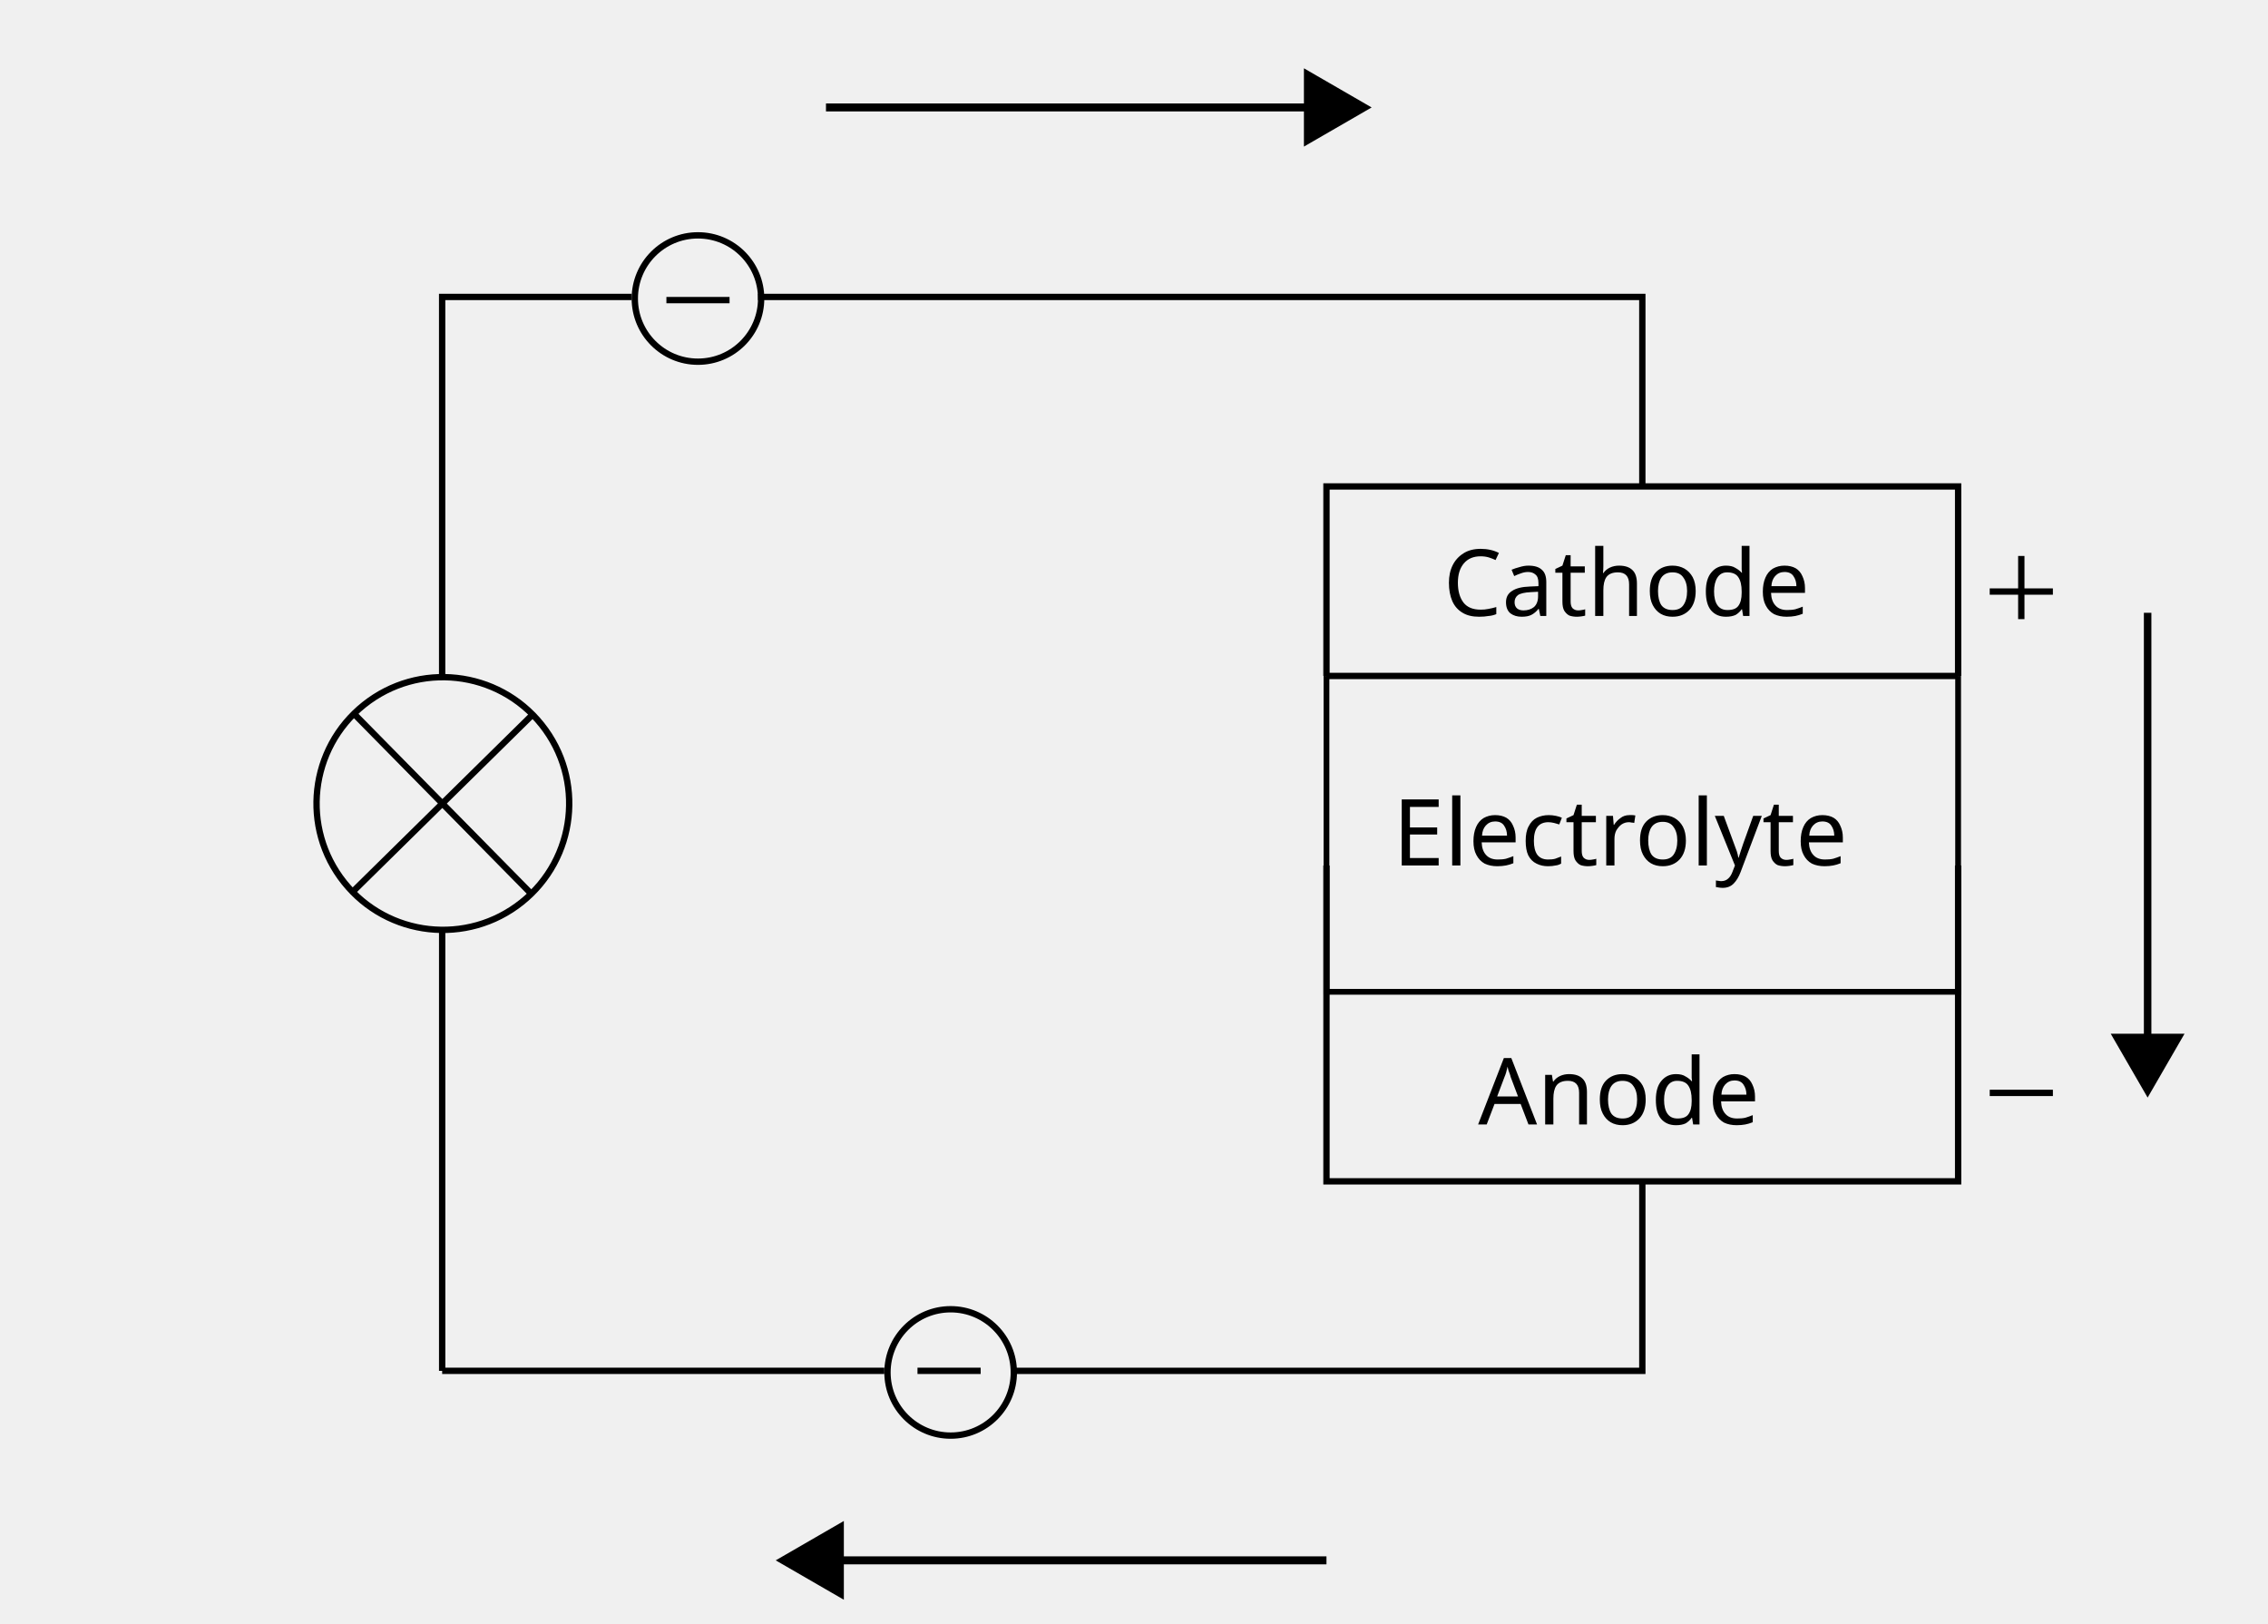
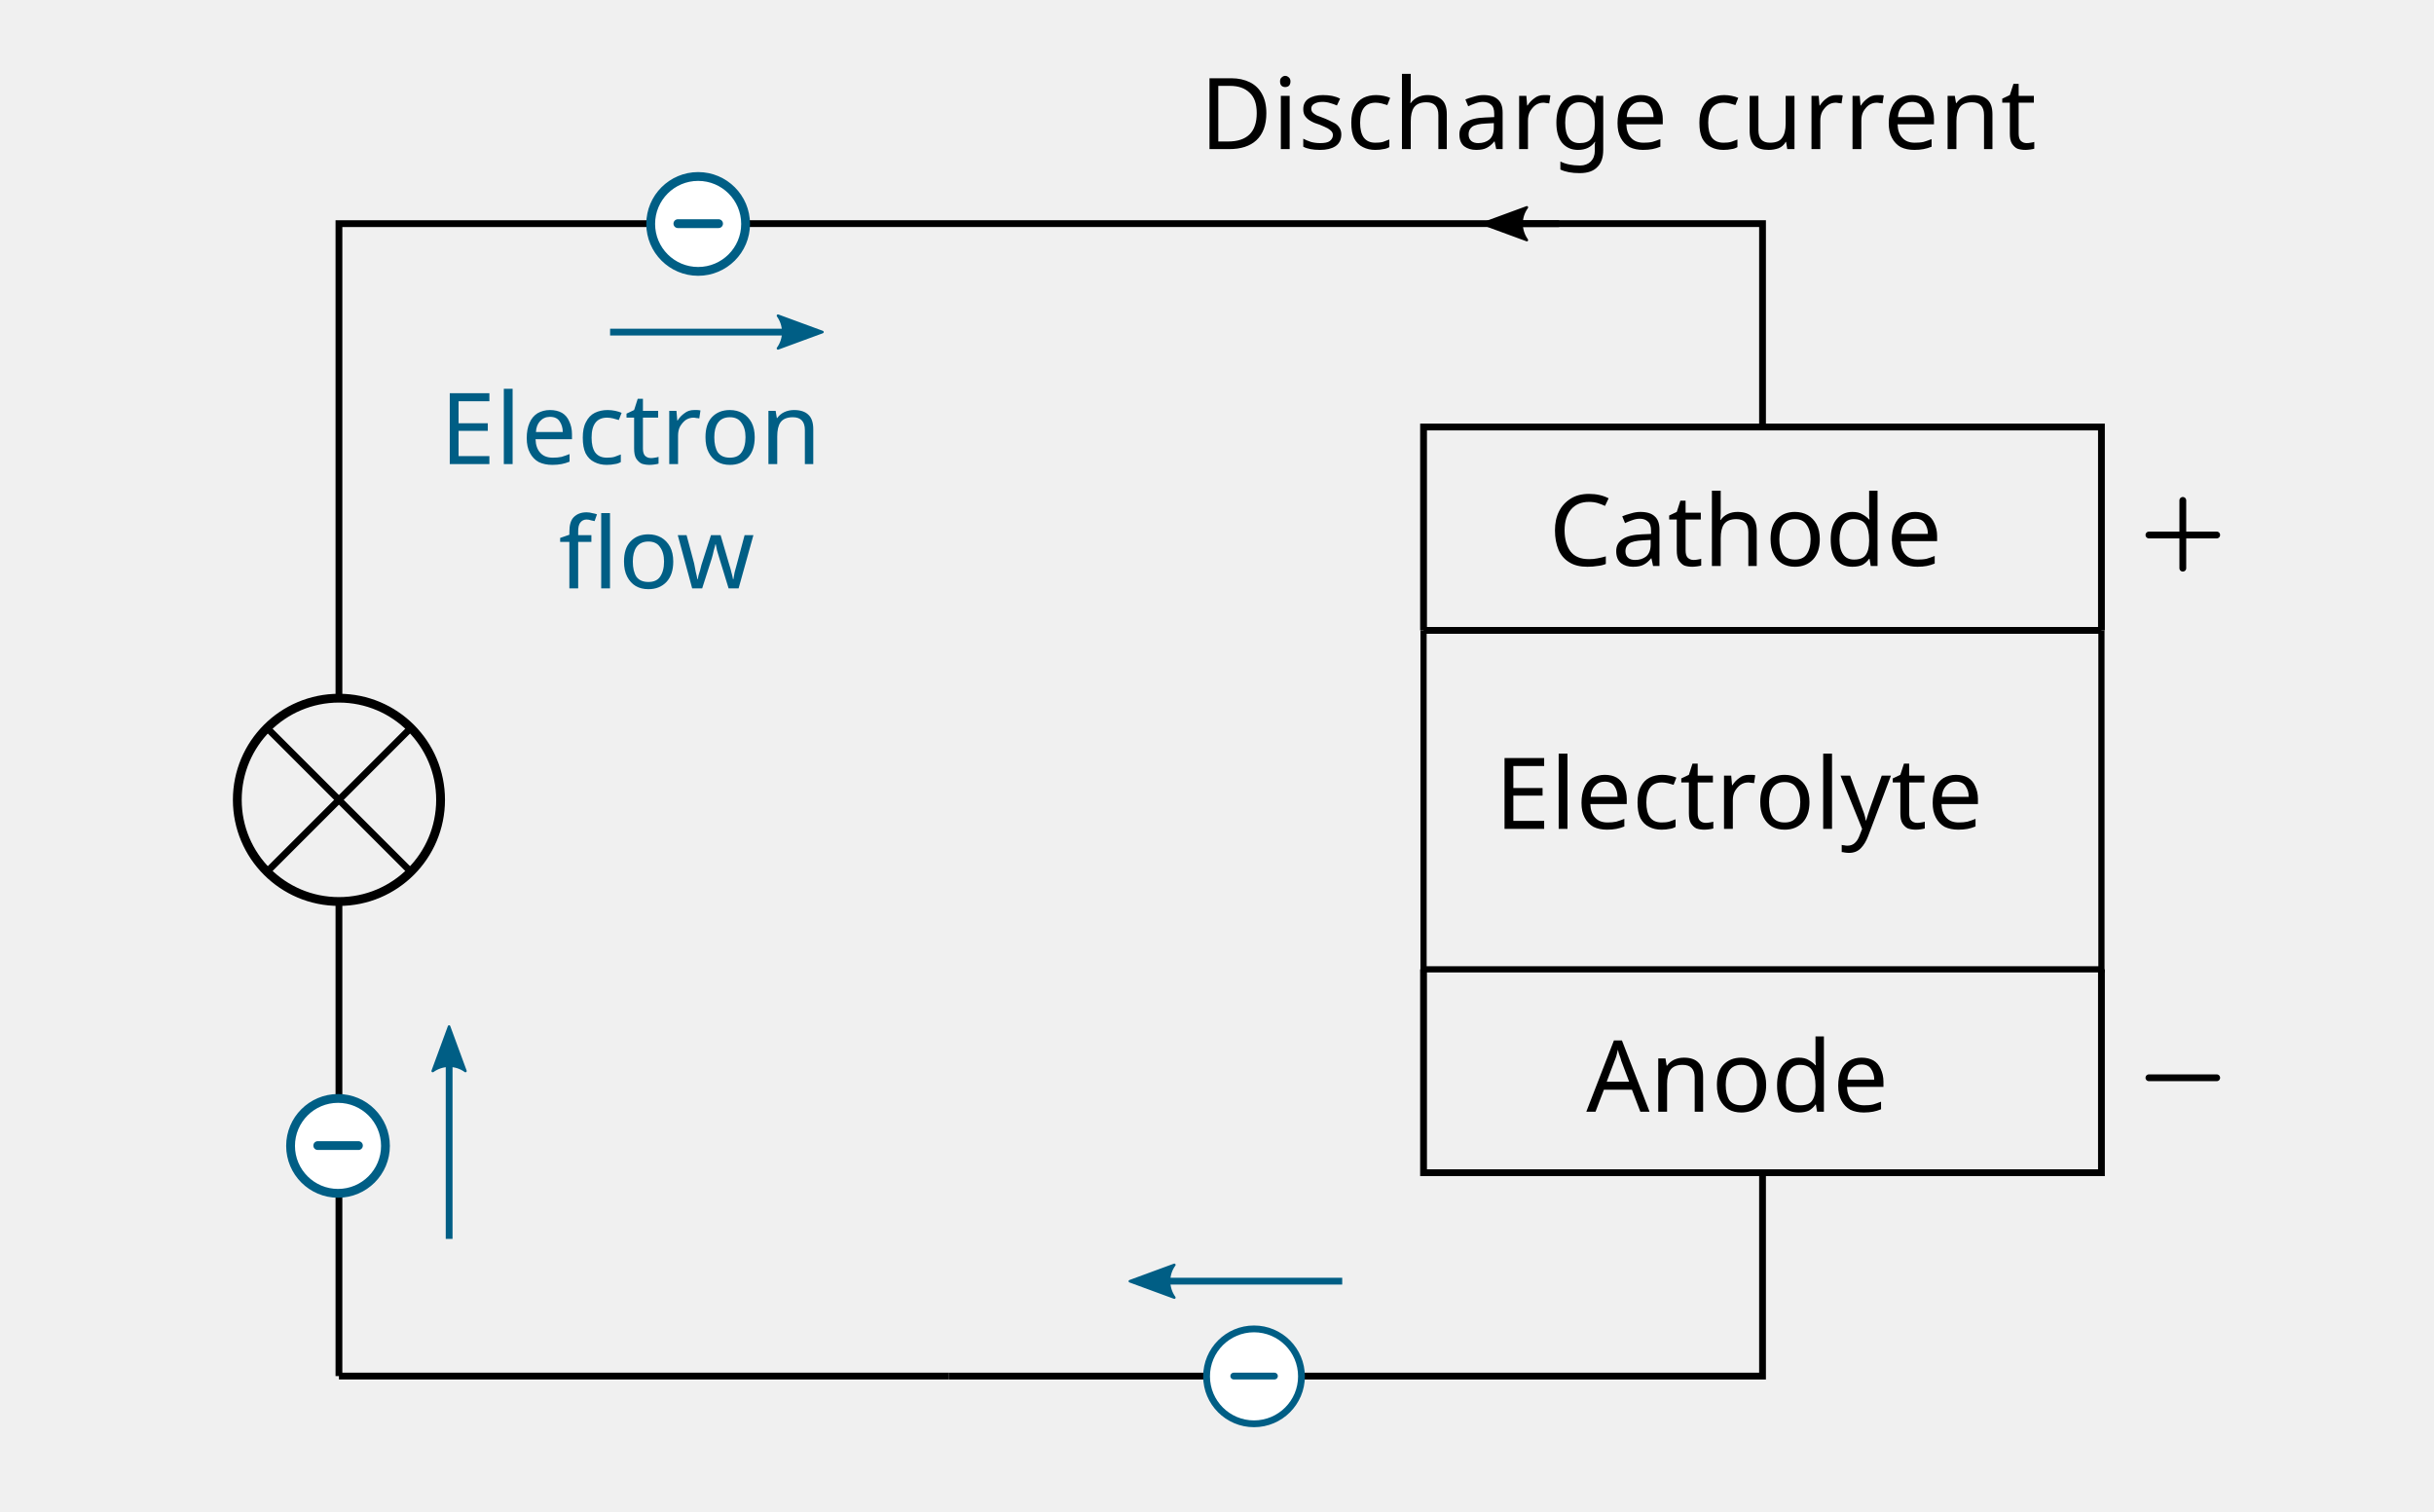
- <svg xmlns="http://www.w3.org/2000/svg" xmlns:ns1="http://www.openswatchbook.org/uri/2009/osb" width="95mm" height="68mm" viewBox="0 0 95 68" version="1.1" id="svg5625" style="enable-background:new">
+ <svg xmlns="http://www.w3.org/2000/svg" xmlns:ns1="http://www.openswatchbook.org/uri/2009/osb" width="95mm" height="59mm" viewBox="0 0 95 59" version="1.1" id="svg5625" style="enable-background:new">
  <defs id="defs5619">
-     <marker orient="auto" refY="0" refX="0" id="marker2254" style="overflow:visible">
-       <path id="path2252" d="M 5.77,0 -2.88,5 V -5 Z" style="fill:#000000;fill-opacity:1;fill-rule:evenodd;stroke:#000000;stroke-width:1pt;stroke-opacity:1" transform="scale(0.8)" />
+     <marker style="overflow:visible" id="marker2954" refX="0" refY="0" orient="auto">
+       <path transform="scale(0.8)" style="fill:#000000;fill-opacity:1;fill-rule:evenodd;stroke:#000000;stroke-width:1pt;stroke-opacity:1" d="M 5.77,0 -2.88,5 V -5 Z" id="path2952" />
    </marker>
-     <marker style="overflow:visible" id="marker1984" refX="0" refY="0" orient="auto">
-       <path transform="scale(0.8)" style="fill:#000000;fill-opacity:1;fill-rule:evenodd;stroke:#000000;stroke-width:1pt;stroke-opacity:1" d="M 5.77,0 -2.88,5 V -5 Z" id="path1982" />
+     <marker style="overflow:visible" id="marker2782" refX="0" refY="0" orient="auto">
+       <path transform="scale(0.8)" style="fill:#000000;fill-opacity:1;fill-rule:evenodd;stroke:#000000;stroke-width:1pt;stroke-opacity:1" d="M 5.77,0 -2.88,5 V -5 Z" id="path2780" />
    </marker>
-     <marker orient="auto" refY="0" refX="0" id="marker5250" style="overflow:visible">
-       <path id="path5248" d="M 5.77,0 -2.88,5 V -5 Z" style="fill:#000000;fill-opacity:1;fill-rule:evenodd;stroke:#000000;stroke-width:1pt;stroke-opacity:1" transform="scale(0.8)" />
+     <marker style="overflow:visible" id="marker2628" refX="0" refY="0" orient="auto">
+       <path transform="scale(0.8)" style="fill:#000000;fill-opacity:1;fill-rule:evenodd;stroke:#000000;stroke-width:1pt;stroke-opacity:1" d="M 5.77,0 -2.88,5 V -5 Z" id="path2626" />
+     </marker>
+     <marker style="overflow:visible" id="marker2222" refX="0" refY="0" orient="auto">
+       <path transform="scale(0.8)" style="fill:#000000;fill-opacity:1;fill-rule:evenodd;stroke:#000000;stroke-width:1pt;stroke-opacity:1" d="M 5.77,0 -2.88,5 V -5 Z" id="path2220" />
+     </marker>
+     <marker orient="auto" refY="0" refX="0" id="marker2128" style="overflow:visible">
+       <path id="path2126" style="fill:#000000;fill-opacity:1;fill-rule:evenodd;stroke:#000000;stroke-width:0.625;stroke-linejoin:round;stroke-opacity:1" d="M 8.719,4.034 -2.207,0.016 8.719,-4.002 c -1.745,2.372 -1.735,5.617 -6e-7,8.035 z" transform="scale(-0.6)" />
+     </marker>
+     <marker orient="auto" refY="0" refX="0" id="TriangleOutM" style="overflow:visible">
+       <path id="path1237" d="M 5.77,0 -2.88,5 V -5 Z" style="fill:#000000;fill-opacity:1;fill-rule:evenodd;stroke:#000000;stroke-width:1pt;stroke-opacity:1" transform="scale(0.4)" />
+     </marker>
+     <marker orient="auto" refY="0" refX="0" id="Arrow2Mend" style="overflow:visible">
+       <path id="path1119" style="fill:#005e85;fill-opacity:1;fill-rule:evenodd;stroke:#005e85;stroke-width:0.625;stroke-linejoin:round;stroke-opacity:1" d="M 8.719,4.034 -2.207,0.016 8.719,-4.002 c -1.745,2.372 -1.735,5.617 -6e-7,8.035 z" transform="scale(-0.6)" />
+     </marker>
+     <marker style="overflow:visible" id="marker1064" refX="0" refY="0" orient="auto">
+       <path transform="scale(0.8)" style="fill:#000000;fill-opacity:1;fill-rule:evenodd;stroke:#000000;stroke-width:1pt;stroke-opacity:1" d="M 5.77,0 -2.88,5 V -5 Z" id="path1062" />
    </marker>
    <marker orient="auto" refY="0" refX="0" id="EmptyTriangleOutL" style="overflow:visible">
      <path id="path3908" d="M 5.77,0 -2.88,5 V -5 Z" style="fill:#ffffff;fill-rule:evenodd;stroke:#000000;stroke-width:1pt;stroke-opacity:1" transform="matrix(0.8,0,0,0.8,-4.8,0)" />
    </marker>
    <marker orient="auto" refY="0" refX="0" id="Arrow1Lend" style="overflow:visible">
      <path id="path3751" d="M 0,0 5,-5 -12.5,0 5,5 Z" style="fill:#000000;fill-opacity:1;fill-rule:evenodd;stroke:#000000;stroke-width:1pt;stroke-opacity:1" transform="matrix(-0.8,0,0,-0.8,-10,0)" />
    </marker>
    <linearGradient id="linearGradient3575" ns1:paint="solid">
      <stop style="stop-color:#000000;stop-opacity:1;" offset="0" id="stop3573" />
    </linearGradient>
    <marker orient="auto" refY="0" refX="0" id="DotS" style="overflow:visible">
      <path id="path16850" d="m -2.5,-1 c 0,2.76 -2.24,5 -5,5 -2.76,0 -5,-2.24 -5,-5 0,-2.76 2.24,-5 5,-5 2.76,0 5,2.24 5,5 z" style="fill:#000000;fill-opacity:1;fill-rule:evenodd;stroke:#000000;stroke-width:1pt;stroke-opacity:1" transform="matrix(0.2,0,0,0.2,1.48,0.2)" />
    </marker>
    <marker orient="auto" refY="0" refX="0" id="DotM" style="overflow:visible">
      <path id="path16847" d="m -2.5,-1 c 0,2.76 -2.24,5 -5,5 -2.76,0 -5,-2.24 -5,-5 0,-2.76 2.24,-5 5,-5 2.76,0 5,2.24 5,5 z" style="fill:#000000;fill-opacity:1;fill-rule:evenodd;stroke:#000000;stroke-width:1pt;stroke-opacity:1" transform="matrix(0.4,0,0,0.4,2.96,0.4)" />
    </marker>
+     <marker orient="auto" refY="0" refX="0" id="Arrow2Mend-3" style="overflow:visible">
+       <path id="path1119-6" style="fill:#005e85;fill-opacity:1;fill-rule:evenodd;stroke:#005e85;stroke-width:0.625;stroke-linejoin:round;stroke-opacity:1" d="M 8.719,4.034 -2.207,0.016 8.719,-4.002 c -1.745,2.372 -1.735,5.617 -6e-7,8.035 z" transform="scale(-0.6)" />
+     </marker>
+     <marker orient="auto" refY="0" refX="0" id="Arrow2Mend-1" style="overflow:visible">
+       <path id="path1119-2" style="fill:#005e85;fill-opacity:1;fill-rule:evenodd;stroke:#005e85;stroke-width:0.625;stroke-linejoin:round;stroke-opacity:1" d="M 8.719,4.034 -2.207,0.016 8.719,-4.002 c -1.745,2.372 -1.735,5.617 -6e-7,8.035 z" transform="scale(-0.6)" />
+     </marker>
  </defs>
-   <g id="layer2" style="display:inline" transform="translate(0,-238.6878)">
+   <g id="layer2" style="display:inline" transform="translate(0,-247.6878)">
    <text xml:space="preserve" style="font-style:normal;font-weight:normal;font-size:4.233px;line-height:1.25;font-family:sans-serif;letter-spacing:0px;word-spacing:0px;fill:#000000;fill-opacity:1;stroke:none;stroke-width:0.265;stroke-miterlimit:4;stroke-dasharray:none" x="42.201" y="289.754" id="text17242">
      <tspan id="tspan17240" x="42.201" y="293.5" style="font-style:normal;font-variant:normal;font-weight:normal;font-stretch:normal;font-family:sans-serif;-inkscape-font-specification:sans-serif;stroke-width:0.265;stroke-miterlimit:4;stroke-dasharray:none" />
      <tspan x="42.201" y="298.792" style="font-style:normal;font-variant:normal;font-weight:normal;font-stretch:normal;font-family:sans-serif;-inkscape-font-specification:sans-serif;stroke-width:0.265;stroke-miterlimit:4;stroke-dasharray:none" id="tspan2084" />
    </text>
    <flowRoot xml:space="preserve" id="flowRoot2086" style="font-style:normal;font-variant:normal;font-weight:normal;font-stretch:normal;font-size:14.667px;line-height:1.25;font-family:sans-serif;-inkscape-font-specification:'sans-serif, Normal';font-variant-ligatures:normal;font-variant-caps:normal;font-variant-numeric:normal;text-align:start;letter-spacing:0px;word-spacing:0px;writing-mode:lr-tb;text-anchor:start;fill:#000000;fill-opacity:1;stroke:none">
      <flowRegion id="flowRegion2088">
        <rect id="rect2090" width="20" height="20" x="160" y="69.843" />
      </flowRegion>
      <flowPara id="flowPara2092" />
    </flowRoot>
    <flowRoot xml:space="preserve" id="flowRoot2094" style="font-style:normal;font-variant:normal;font-weight:normal;font-stretch:normal;font-size:14.667px;line-height:1.25;font-family:sans-serif;-inkscape-font-specification:'sans-serif, Normal';font-variant-ligatures:normal;font-variant-caps:normal;font-variant-numeric:normal;text-align:start;letter-spacing:0px;word-spacing:0px;writing-mode:lr-tb;text-anchor:start;fill:#000000;fill-opacity:1;stroke:none">
      <flowRegion id="flowRegion2096">
        <rect id="rect2098" width="60" height="40" x="170" y="49.843" />
      </flowRegion>
      <flowPara id="flowPara2100" />
    </flowRoot>
    <flowRoot xml:space="preserve" id="flowRoot2102" style="font-style:normal;font-variant:normal;font-weight:normal;font-stretch:normal;font-size:14.667px;line-height:1.25;font-family:sans-serif;-inkscape-font-specification:'sans-serif, Normal';font-variant-ligatures:normal;font-variant-caps:normal;font-variant-numeric:normal;text-align:start;letter-spacing:0px;word-spacing:0px;writing-mode:lr-tb;text-anchor:start;fill:#000000;fill-opacity:1;stroke:none">
      <flowRegion id="flowRegion2104">
        <rect id="rect2106" width="70" height="40" x="160" y="49.843" />
      </flowRegion>
      <flowPara id="flowPara2108" />
    </flowRoot>
    <text xml:space="preserve" style="font-style:normal;font-variant:normal;font-weight:normal;font-stretch:normal;font-size:3.881px;line-height:1.25;font-family:sans-serif;-inkscape-font-specification:'sans-serif, Normal';font-variant-ligatures:normal;font-variant-caps:normal;font-variant-numeric:normal;text-align:start;letter-spacing:0px;word-spacing:0px;writing-mode:lr-tb;text-anchor:start;fill:#000000;fill-opacity:1;stroke:none;stroke-width:0.265" x="101.912" y="279.271" id="text2112">
      <tspan id="tspan2110" x="101.912" y="282.705" style="stroke-width:0.265" />
    </text>
  </g>
-   <g id="layer1" transform="translate(0,-238.6878)">
+   <g id="layer1" transform="translate(0,-247.6878)">
    <flowRoot xml:space="preserve" id="flowRoot2221" style="font-style:normal;font-variant:normal;font-weight:normal;font-stretch:normal;font-size:8px;line-height:1.25;font-family:sans-serif;-inkscape-font-specification:'sans-serif, Normal';font-variant-ligatures:normal;font-variant-caps:normal;font-variant-numeric:normal;text-align:start;letter-spacing:0px;word-spacing:0px;writing-mode:lr-tb;text-anchor:start;fill:#000000;fill-opacity:1;stroke:none">
      <flowRegion id="flowRegion2223">
        <rect id="rect2225" width="3.6379788e-12" height="10" x="410" y="49.843" />
      </flowRegion>
      <flowPara id="flowPara2227" />
    </flowRoot>
    <flowRoot xml:space="preserve" id="flowRoot3732" style="font-style:normal;font-variant:normal;font-weight:normal;font-stretch:normal;font-size:8px;line-height:1.25;font-family:sans-serif;-inkscape-font-specification:'sans-serif, Normal';font-variant-ligatures:normal;font-variant-caps:normal;font-variant-numeric:normal;text-align:start;letter-spacing:0px;word-spacing:0px;writing-mode:lr-tb;text-anchor:start;fill:#000000;fill-opacity:1;stroke:none">
      <flowRegion id="flowRegion3734">
        <rect id="rect3736" width="32.25" height="22.5" x="300" y="62.843" />
      </flowRegion>
      <flowPara id="flowPara3738" />
    </flowRoot>
-     <text xml:space="preserve" style="font-style:normal;font-variant:normal;font-weight:normal;font-stretch:normal;font-size:2.822px;line-height:1.25;font-family:'Times New Roman';-inkscape-font-specification:'Times New Roman, ';font-variant-ligatures:normal;font-variant-caps:normal;font-variant-numeric:normal;text-align:start;letter-spacing:0px;word-spacing:0px;writing-mode:lr-tb;text-anchor:start;fill:#000000;fill-opacity:1;stroke:none;stroke-width:0.265" x="60.457" y="264.487" id="text849">
-       <tspan x="60.457" y="264.487" style="font-style:normal;font-variant:normal;font-weight:normal;font-stretch:normal;font-size:3.881px;font-family:sans-serif;-inkscape-font-specification:sans-serif;stroke-width:0.265" id="tspan851">Cathode</tspan>
+     <text xml:space="preserve" style="font-style:normal;font-variant:normal;font-weight:normal;font-stretch:normal;font-size:2.822px;line-height:1.25;font-family:'Times New Roman';-inkscape-font-specification:'Times New Roman, ';font-variant-ligatures:normal;font-variant-caps:normal;font-variant-numeric:normal;text-align:start;letter-spacing:0px;word-spacing:0px;writing-mode:lr-tb;text-anchor:start;fill:#000000;fill-opacity:1;stroke:none;stroke-width:0.265" x="60.457" y="269.778" id="text849">
+       <tspan x="60.457" y="269.778" style="font-style:normal;font-variant:normal;font-weight:normal;font-stretch:normal;font-size:3.881px;font-family:sans-serif;-inkscape-font-specification:sans-serif;stroke-width:0.265" id="tspan851">Cathode</tspan>
    </text>
-     <text xml:space="preserve" style="font-style:normal;font-variant:normal;font-weight:normal;font-stretch:normal;font-size:2.822px;line-height:1.25;font-family:'Times New Roman';-inkscape-font-specification:'Times New Roman, ';font-variant-ligatures:normal;font-variant-caps:normal;font-variant-numeric:normal;text-align:start;letter-spacing:0px;word-spacing:0px;writing-mode:lr-tb;text-anchor:start;fill:#000000;fill-opacity:1;stroke:none;stroke-width:0.265" x="58.341" y="274.938" id="text857">
-       <tspan id="tspan855" x="58.341" y="274.938" style="font-style:normal;font-variant:normal;font-weight:normal;font-stretch:normal;font-size:3.881px;font-family:sans-serif;-inkscape-font-specification:sans-serif;stroke-width:0.265">Electrolyte</tspan>
+     <text xml:space="preserve" style="font-style:normal;font-variant:normal;font-weight:normal;font-stretch:normal;font-size:2.822px;line-height:1.25;font-family:'Times New Roman';-inkscape-font-specification:'Times New Roman, ';font-variant-ligatures:normal;font-variant-caps:normal;font-variant-numeric:normal;text-align:start;letter-spacing:0px;word-spacing:0px;writing-mode:lr-tb;text-anchor:start;fill:#000000;fill-opacity:1;stroke:none;stroke-width:0.265" x="58.349" y="280.038" id="text857">
+       <tspan id="tspan855" x="58.349" y="280.038" style="font-style:normal;font-variant:normal;font-weight:normal;font-stretch:normal;font-size:3.881px;font-family:sans-serif;-inkscape-font-specification:sans-serif;stroke-width:0.265">Electrolyte</tspan>
    </text>
-     <text xml:space="preserve" style="font-style:normal;font-variant:normal;font-weight:normal;font-stretch:normal;font-size:2.822px;line-height:1.25;font-family:'Times New Roman';-inkscape-font-specification:'Times New Roman, ';font-variant-ligatures:normal;font-variant-caps:normal;font-variant-numeric:normal;text-align:start;letter-spacing:0px;word-spacing:0px;writing-mode:lr-tb;text-anchor:start;fill:#000000;fill-opacity:1;stroke:none;stroke-width:0.265" x="61.913" y="285.786" id="text861">
-       <tspan id="tspan859" x="61.913" y="285.786" style="font-style:normal;font-variant:normal;font-weight:normal;font-stretch:normal;font-size:3.881px;font-family:sans-serif;-inkscape-font-specification:sans-serif;stroke-width:0.265">Anode</tspan>
+     <text xml:space="preserve" style="font-style:normal;font-variant:normal;font-weight:normal;font-stretch:normal;font-size:2.822px;line-height:1.25;font-family:'Times New Roman';-inkscape-font-specification:'Times New Roman, ';font-variant-ligatures:normal;font-variant-caps:normal;font-variant-numeric:normal;text-align:start;letter-spacing:0px;word-spacing:0px;writing-mode:lr-tb;text-anchor:start;fill:#000000;fill-opacity:1;stroke:none;stroke-width:0.265" x="61.913" y="291.077" id="text861">
+       <tspan id="tspan859" x="61.913" y="291.077" style="font-style:normal;font-variant:normal;font-weight:normal;font-stretch:normal;font-size:3.881px;font-family:sans-serif;-inkscape-font-specification:sans-serif;stroke-width:0.265">Anode</tspan>
    </text>
-     <g id="g879" transform="translate(22.48937,10.87258)">
-       <path id="path873" d="m 60.854,252.592 h 2.646" style="fill:none;stroke:#000000;stroke-width:0.265px;stroke-linecap:butt;stroke-linejoin:miter;stroke-opacity:1" />
-       <path id="path875" d="m 62.177,251.101 v 2.646" style="fill:none;stroke:#000000;stroke-width:0.265px;stroke-linecap:butt;stroke-linejoin:miter;stroke-opacity:1" />
+     <path style="fill:none;stroke:#000000;stroke-width:0.265;stroke-linecap:round;stroke-linejoin:miter;stroke-miterlimit:4;stroke-dasharray:none;stroke-opacity:1" d="M 83.873,268.569 H 86.519" id="path873" />
+     <path style="fill:none;stroke:#000000;stroke-width:0.265;stroke-linecap:round;stroke-linejoin:miter;stroke-miterlimit:4;stroke-dasharray:none;stroke-opacity:1" d="m 85.196,267.218 v 2.646" id="path875" />
+     <path style="fill:none;stroke:#000000;stroke-width:0.265;stroke-linecap:round;stroke-linejoin:miter;stroke-miterlimit:4;stroke-dasharray:none;stroke-opacity:1" d="m 83.873,289.754 h 2.646" id="path881" />
+     <path style="fill:none;stroke:#005e85;stroke-width:0.265;stroke-linecap:butt;stroke-linejoin:miter;stroke-miterlimit:4;stroke-dasharray:none;stroke-opacity:1;marker-end:url(#Arrow2Mend)" d="m 52.387,297.692 h -7.938" id="path1974" />
+     <path style="fill:none;stroke:#000000;stroke-width:0.265;stroke-linecap:butt;stroke-linejoin:miter;stroke-miterlimit:4;stroke-dasharray:none;stroke-opacity:1;marker-end:url(#marker2128)" d="M 60.854,256.417 H 58.208" id="path2244" />
+     <path style="fill:none;stroke:#000000;stroke-width:0.242px;stroke-linecap:butt;stroke-linejoin:miter;stroke-opacity:1" d="m 55.562,272.292 v 13.229 h 26.458 v -13.229" id="path1312" />
+     <path style="fill:none;stroke:#000000;stroke-width:0.265px;stroke-linecap:butt;stroke-linejoin:miter;stroke-opacity:1" d="m 55.562,285.521 v 7.938 h 26.458 v -7.938" id="path1318" />
+     <path style="fill:none;stroke:#000000;stroke-width:0.265px;stroke-linecap:butt;stroke-linejoin:miter;stroke-opacity:1" d="M 55.562,272.292 H 82.021" id="path1862" />
+     <path style="fill:none;stroke:#000000;stroke-width:0.265px;stroke-linecap:butt;stroke-linejoin:miter;stroke-opacity:1" d="m 55.562,272.292 v -7.938 h 26.458 v 7.938" id="path2170" />
+     <path style="fill:none;stroke:#000000;stroke-width:0.265px;stroke-linecap:butt;stroke-linejoin:miter;stroke-opacity:1" d="m 68.792,293.459 v 7.938 h -31.75" id="path2502" />
+     <path style="fill:none;stroke:#000000;stroke-width:0.265px;stroke-linecap:butt;stroke-linejoin:miter;stroke-opacity:1" d="m 68.792,264.354 v -7.938 h -39.688" id="path2504" />
+     <path style="fill:none;stroke:#000000;stroke-width:0.265;stroke-linecap:butt;stroke-linejoin:miter;stroke-miterlimit:4;stroke-dasharray:none;stroke-opacity:1" d="M 26.458,256.417 H 13.229 v 18.521" id="path2996" />
+     <path style="fill:none;stroke:#000000;stroke-width:0.265;stroke-linecap:butt;stroke-linejoin:round;stroke-miterlimit:4;stroke-dasharray:none;stroke-opacity:1" d="m 13.229,282.875 -1e-6,18.521" id="path2998" />
+     <path style="fill:none;stroke:#000000;stroke-width:0.265px;stroke-linecap:butt;stroke-linejoin:miter;stroke-opacity:1" d="m 13.229,301.396 h 23.812" id="path3008" />
+     <text xml:space="preserve" style="font-style:normal;font-weight:normal;font-size:3.881px;line-height:1.25;font-family:sans-serif;text-align:center;letter-spacing:0px;word-spacing:0px;text-anchor:middle;fill:#005e85;fill-opacity:1;stroke:none;stroke-width:0.265" x="28.151" y="265.801" id="text3162">
+       <tspan id="tspan3160" x="28.151" y="265.801" style="text-align:center;text-anchor:middle;fill:#005e85;fill-opacity:1;stroke-width:0.265">Electron</tspan>
+       <tspan x="28.151" y="270.652" style="text-align:center;text-anchor:middle;fill:#005e85;fill-opacity:1;stroke-width:0.265" id="tspan5769">flow</tspan>
+     </text>
+     <path style="fill:none;stroke:#005e85;stroke-width:0.265;stroke-linecap:butt;stroke-linejoin:miter;stroke-miterlimit:4;stroke-dasharray:none;stroke-opacity:1;marker-end:url(#Arrow2Mend-3);enable-background:new" d="M 23.812,260.65 H 31.75" id="path1974-7" />
+     <text xml:space="preserve" style="font-style:normal;font-weight:normal;font-size:3.881px;line-height:1.25;font-family:sans-serif;letter-spacing:0px;word-spacing:0px;fill:#000000;fill-opacity:1;stroke:none;stroke-width:0.265" x="46.831" y="253.507" id="text7465">
+       <tspan id="tspan7463" x="46.831" y="253.507" style="stroke-width:0.265">Discharge current</tspan>
+     </text>
+     <ellipse cx="13.229" cy="278.906" ry="3.968" rx="3.967" style="fill:none;stroke:#000000;stroke-width:0.344;stroke-linecap:round;stroke-linejoin:round;stroke-miterlimit:4;stroke-dasharray:none" id="path5396-0-3" />
+     <path d="m 16.007,276.128 -5.556,5.556" style="fill:#ffffff;fill-rule:evenodd;stroke:#000000;stroke-width:0.265;stroke-linecap:round;stroke-linejoin:round;stroke-miterlimit:4;stroke-dasharray:none" id="path1450-1-5-3-4-1-6-1-6-1-5-3-8-3" />
+     <path d="m 16.007,281.685 -5.556,-5.556" style="fill:#ffffff;fill-rule:evenodd;stroke:#000000;stroke-width:0.265;stroke-linecap:round;stroke-linejoin:round;stroke-miterlimit:4;stroke-dasharray:none" id="path1450-1-5-3-4-1-6-1-6-1-5-3-8-3-5" />
+     <circle style="fill:#ffffff;fill-opacity:1;stroke:#005e85;stroke-width:0.344;stroke-linecap:butt;stroke-linejoin:round;stroke-miterlimit:4;stroke-dasharray:none;stroke-dashoffset:0;stroke-opacity:1" id="path7485" cx="27.249" cy="256.428" r="1.852" />
+     <path style="fill:none;stroke:#005e85;stroke-width:0.344;stroke-linecap:round;stroke-linejoin:miter;stroke-miterlimit:4;stroke-dasharray:none;stroke-opacity:1" d="m 26.458,256.417 h 1.588" id="path7487" />
+     <path style="fill:none;stroke:#005e85;stroke-width:0.265;stroke-linecap:butt;stroke-linejoin:miter;stroke-miterlimit:4;stroke-dasharray:none;stroke-opacity:1;marker-end:url(#Arrow2Mend-1);enable-background:new" d="m 17.53,296.042 v -7.938" id="path1974-70" />
+     <circle style="fill:#ffffff;fill-opacity:1;stroke:#005e85;stroke-width:0.344;stroke-linecap:butt;stroke-linejoin:round;stroke-miterlimit:4;stroke-dasharray:none;stroke-dashoffset:0;stroke-opacity:1" id="path7485-3" cx="13.193" cy="292.412" r="1.852" />
+     <path style="fill:none;stroke:#005e85;stroke-width:0.344;stroke-linecap:round;stroke-linejoin:miter;stroke-miterlimit:4;stroke-dasharray:none;stroke-opacity:1" d="m 12.402,292.4 h 1.588" id="path7487-6" />
+     <g transform="translate(21.69582,44.97917)" style="enable-background:new" id="g9061-0">
+       <circle r="1.852" cy="256.428" cx="27.249" id="path7485-6" style="fill:#ffffff;fill-opacity:1;stroke:#005e85;stroke-width:0.265;stroke-linecap:butt;stroke-linejoin:round;stroke-miterlimit:4;stroke-dasharray:none;stroke-dashoffset:0;stroke-opacity:1" />
+       <path id="path7487-2" d="m 26.458,256.417 h 1.588" style="fill:none;stroke:#005e85;stroke-width:0.265;stroke-linecap:round;stroke-linejoin:miter;stroke-miterlimit:4;stroke-dasharray:none;stroke-opacity:1" />
    </g>
-     <path style="fill:none;stroke:#000000;stroke-width:0.265px;stroke-linecap:butt;stroke-linejoin:miter;stroke-opacity:1" d="m 83.344,284.463 h 2.646" id="path881" />
-     <path style="fill:none;stroke:#000000;stroke-width:0.314;stroke-linecap:butt;stroke-linejoin:miter;stroke-miterlimit:4;stroke-dasharray:none;stroke-opacity:1;marker-end:url(#marker5250)" d="m 89.958,264.354 v 18.521" id="path885" />
-     <path style="fill:none;stroke:#000000;stroke-width:0.333px;stroke-linecap:butt;stroke-linejoin:miter;stroke-opacity:1;marker-end:url(#marker1984)" d="M 34.598,243.188 H 55.562" id="path1974" />
-     <path style="fill:none;stroke:#000000;stroke-width:0.335px;stroke-linecap:butt;stroke-linejoin:miter;stroke-opacity:1;marker-end:url(#marker2254)" d="M 55.562,304.042 H 34.396" id="path2244" />
-     <path style="fill:none;stroke:#000000;stroke-width:0.242px;stroke-linecap:butt;stroke-linejoin:miter;stroke-opacity:1" d="m 55.562,267 v 13.229 h 26.458 v -13.229" id="path1312" />
-     <path style="fill:none;stroke:#000000;stroke-width:0.265px;stroke-linecap:butt;stroke-linejoin:miter;stroke-opacity:1" d="m 55.562,274.938 v 13.229 h 26.458 v -13.229" id="path1318" />
-     <path style="fill:none;stroke:#000000;stroke-width:0.265px;stroke-linecap:butt;stroke-linejoin:miter;stroke-opacity:1" d="M 55.562,267 H 82.021" id="path1862" />
-     <path style="fill:none;stroke:#000000;stroke-width:0.265px;stroke-linecap:butt;stroke-linejoin:miter;stroke-opacity:1" d="m 55.562,267 v -7.938 h 26.458 v 7.938" id="path2170" />
-     <path style="fill:none;stroke:#000000;stroke-width:0.265px;stroke-linecap:butt;stroke-linejoin:miter;stroke-opacity:1" d="m 68.792,288.167 v 7.938 H 42.333" id="path2502" />
-     <path style="fill:none;stroke:#000000;stroke-width:0.265px;stroke-linecap:butt;stroke-linejoin:miter;stroke-opacity:1" d="m 68.792,259.063 v -7.938 H 31.75" id="path2504" />
-     <g id="g2966" transform="translate(5.423958,-2.579687)">
-       <circle r="2.646" cy="253.771" cx="23.812" id="path2960" style="fill:none;fill-opacity:1;stroke:#000000;stroke-width:0.265;stroke-linejoin:round;stroke-miterlimit:4;stroke-dasharray:none;stroke-opacity:1" />
-       <path id="path2962" d="M 25.135,253.837 H 22.49" style="fill:none;stroke:#000000;stroke-width:0.265px;stroke-linecap:butt;stroke-linejoin:miter;stroke-opacity:1" />
-     </g>
-     <g id="g2992" transform="rotate(5.630221,15.93192,325.6087)">
-       <circle transform="rotate(-44.24318)" r="5.292" cy="204.39" cx="-180.478" id="path2975" style="fill:none;fill-opacity:1;stroke:#000000;stroke-width:0.265;stroke-linejoin:round;stroke-miterlimit:4;stroke-dasharray:none;stroke-opacity:1" />
-     </g>
-     <path style="fill:none;stroke:#000000;stroke-width:0.265px;stroke-linecap:butt;stroke-linejoin:miter;stroke-opacity:1" d="m 14.815,268.571 7.426,7.54" id="path2983" />
-     <path style="fill:none;stroke:#000000;stroke-width:0.265px;stroke-linecap:butt;stroke-linejoin:miter;stroke-opacity:1" d="m 22.299,268.628 -7.54,7.426" id="path2985" />
-     <path style="fill:none;stroke:#000000;stroke-width:0.265px;stroke-linecap:butt;stroke-linejoin:miter;stroke-opacity:1" d="m 26.458,251.125 h -7.938 v 15.875" id="path2996" />
-     <path style="fill:none;stroke:#000000;stroke-width:0.265px;stroke-linecap:butt;stroke-linejoin:miter;stroke-opacity:1" d="m 18.521,277.584 v 18.521" id="path2998" />
-     <circle style="fill:none;fill-opacity:1;stroke:#000000;stroke-width:0.265;stroke-linejoin:round;stroke-miterlimit:4;stroke-dasharray:none;stroke-opacity:1" id="path3004" cx="39.82" cy="296.171" r="2.646" />
-     <path style="fill:none;stroke:#000000;stroke-width:0.265px;stroke-linecap:butt;stroke-linejoin:miter;stroke-opacity:1" d="m 38.431,296.104 h 2.646" id="path3006" />
-     <path style="fill:none;stroke:#000000;stroke-width:0.265px;stroke-linecap:butt;stroke-linejoin:miter;stroke-opacity:1" d="M 18.521,296.104 H 37.042" id="path3008" />
  </g>
</svg>
